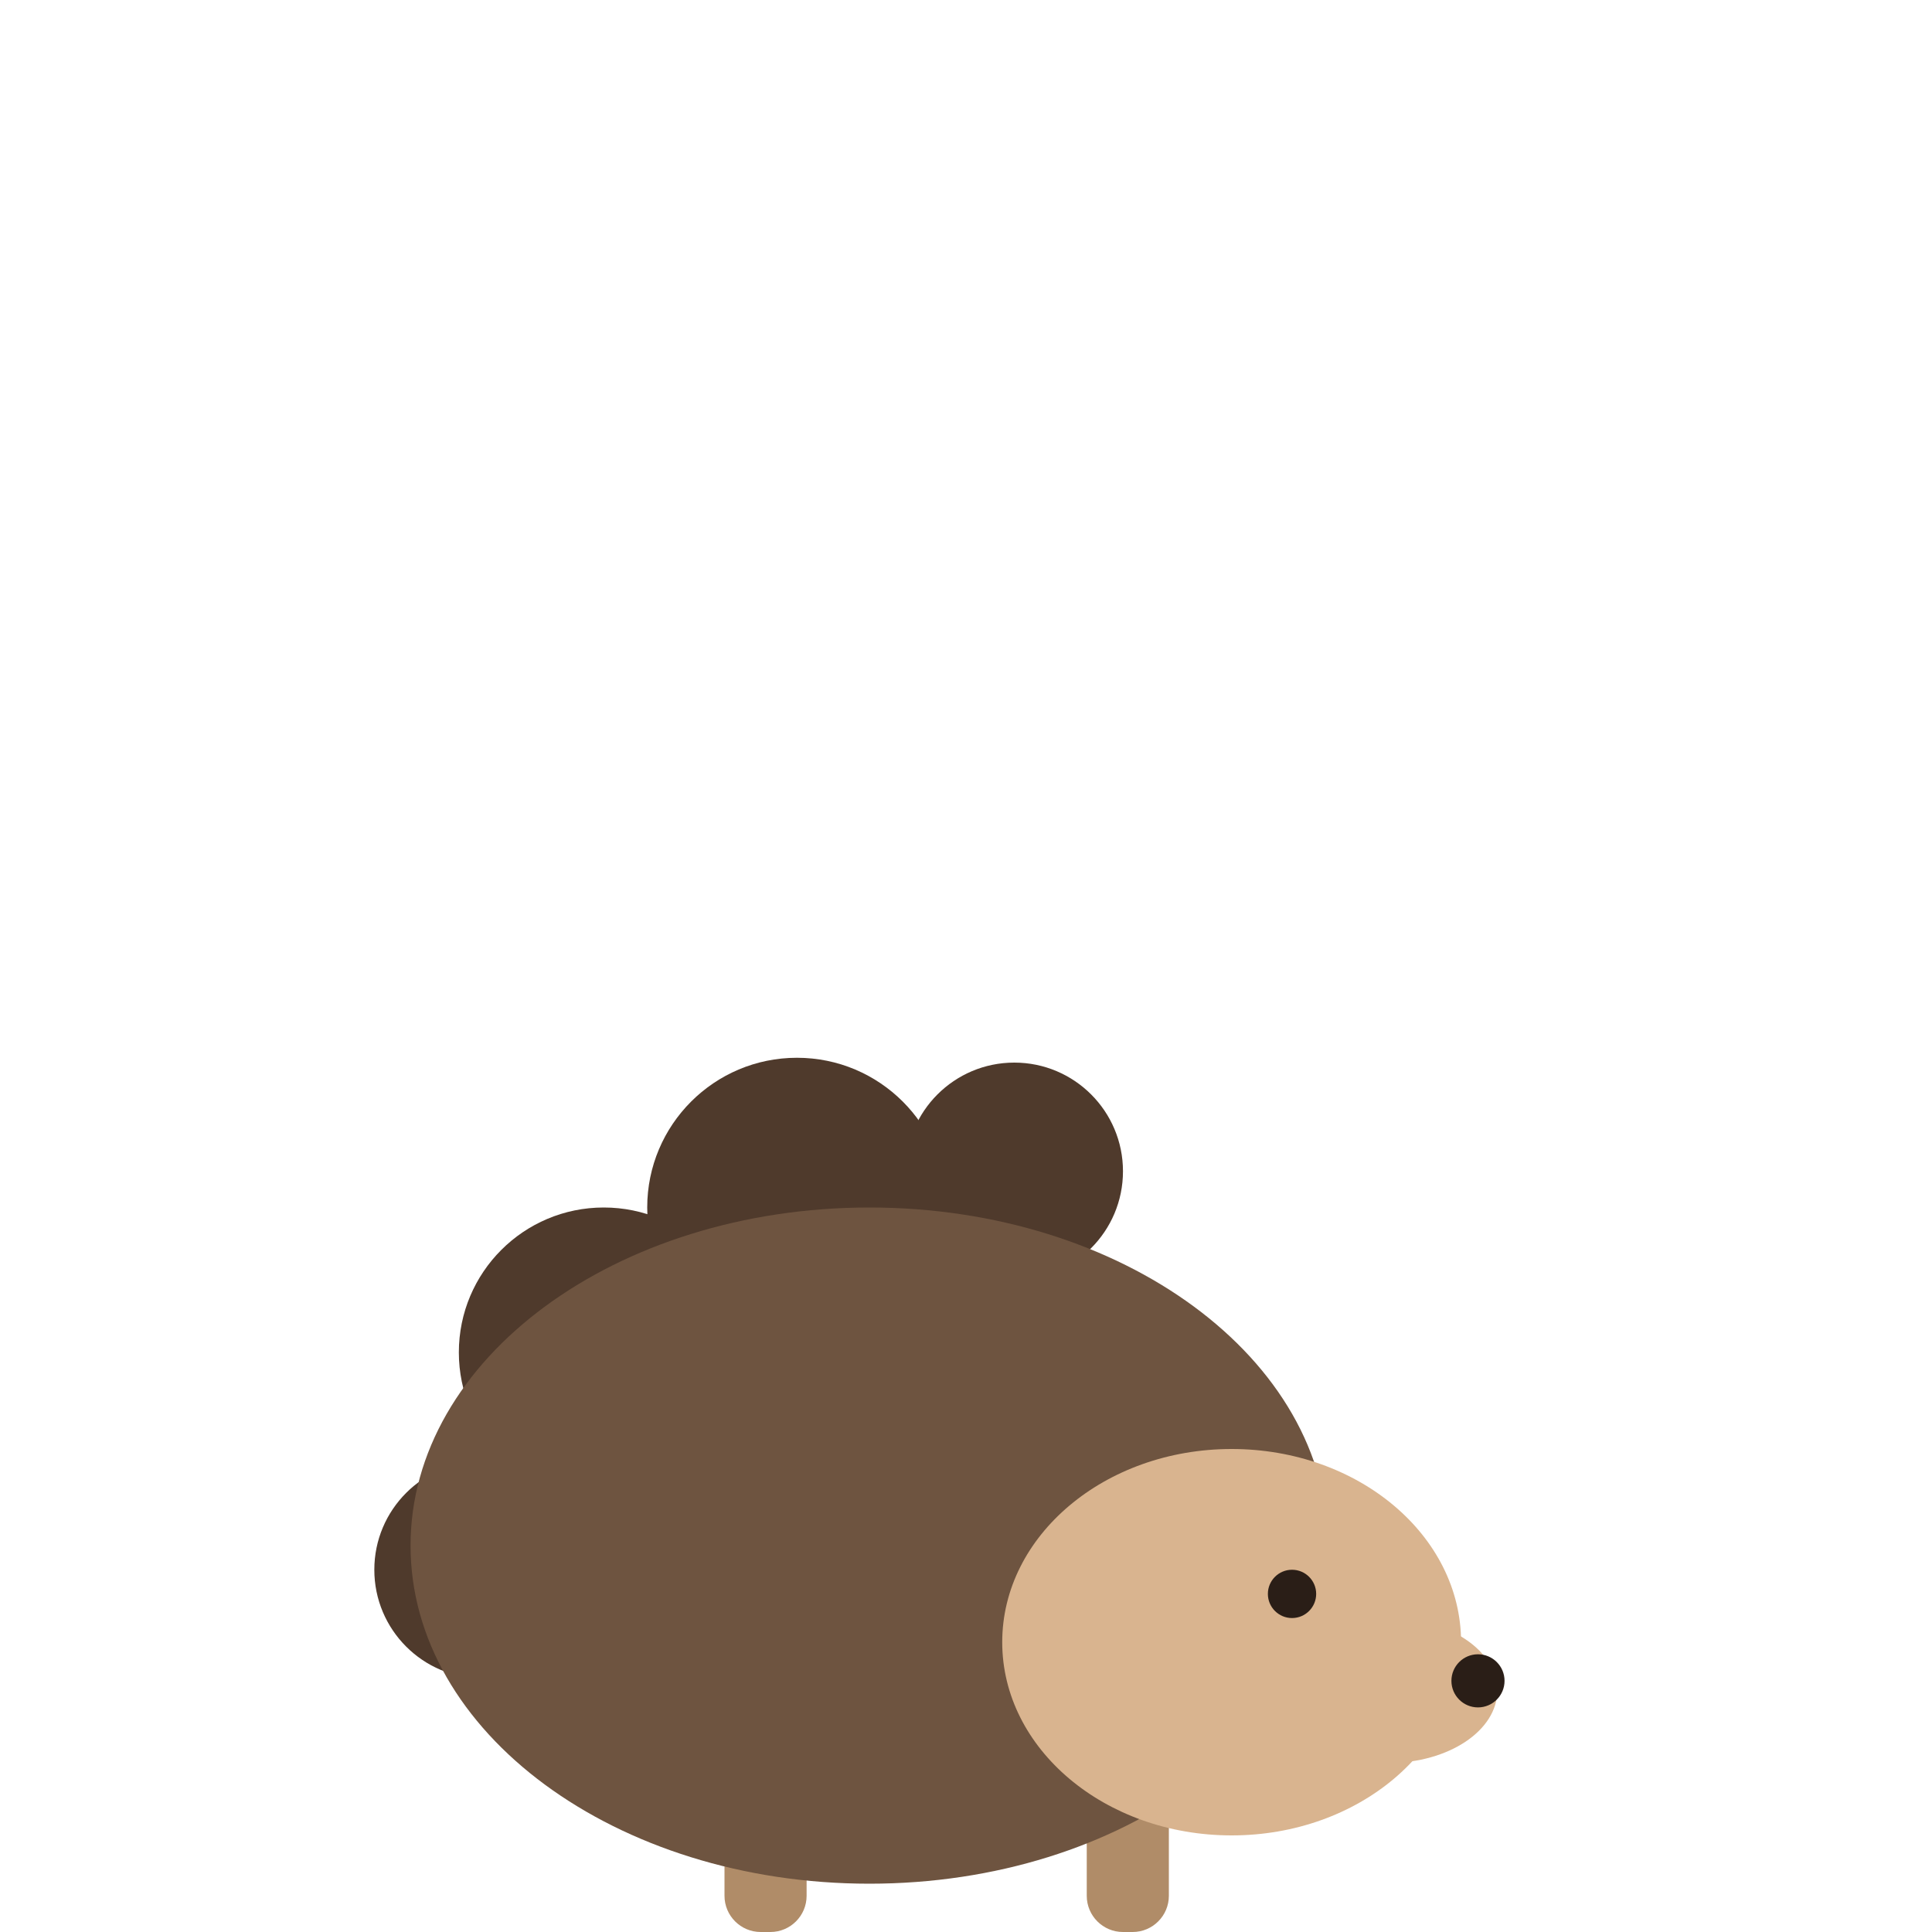
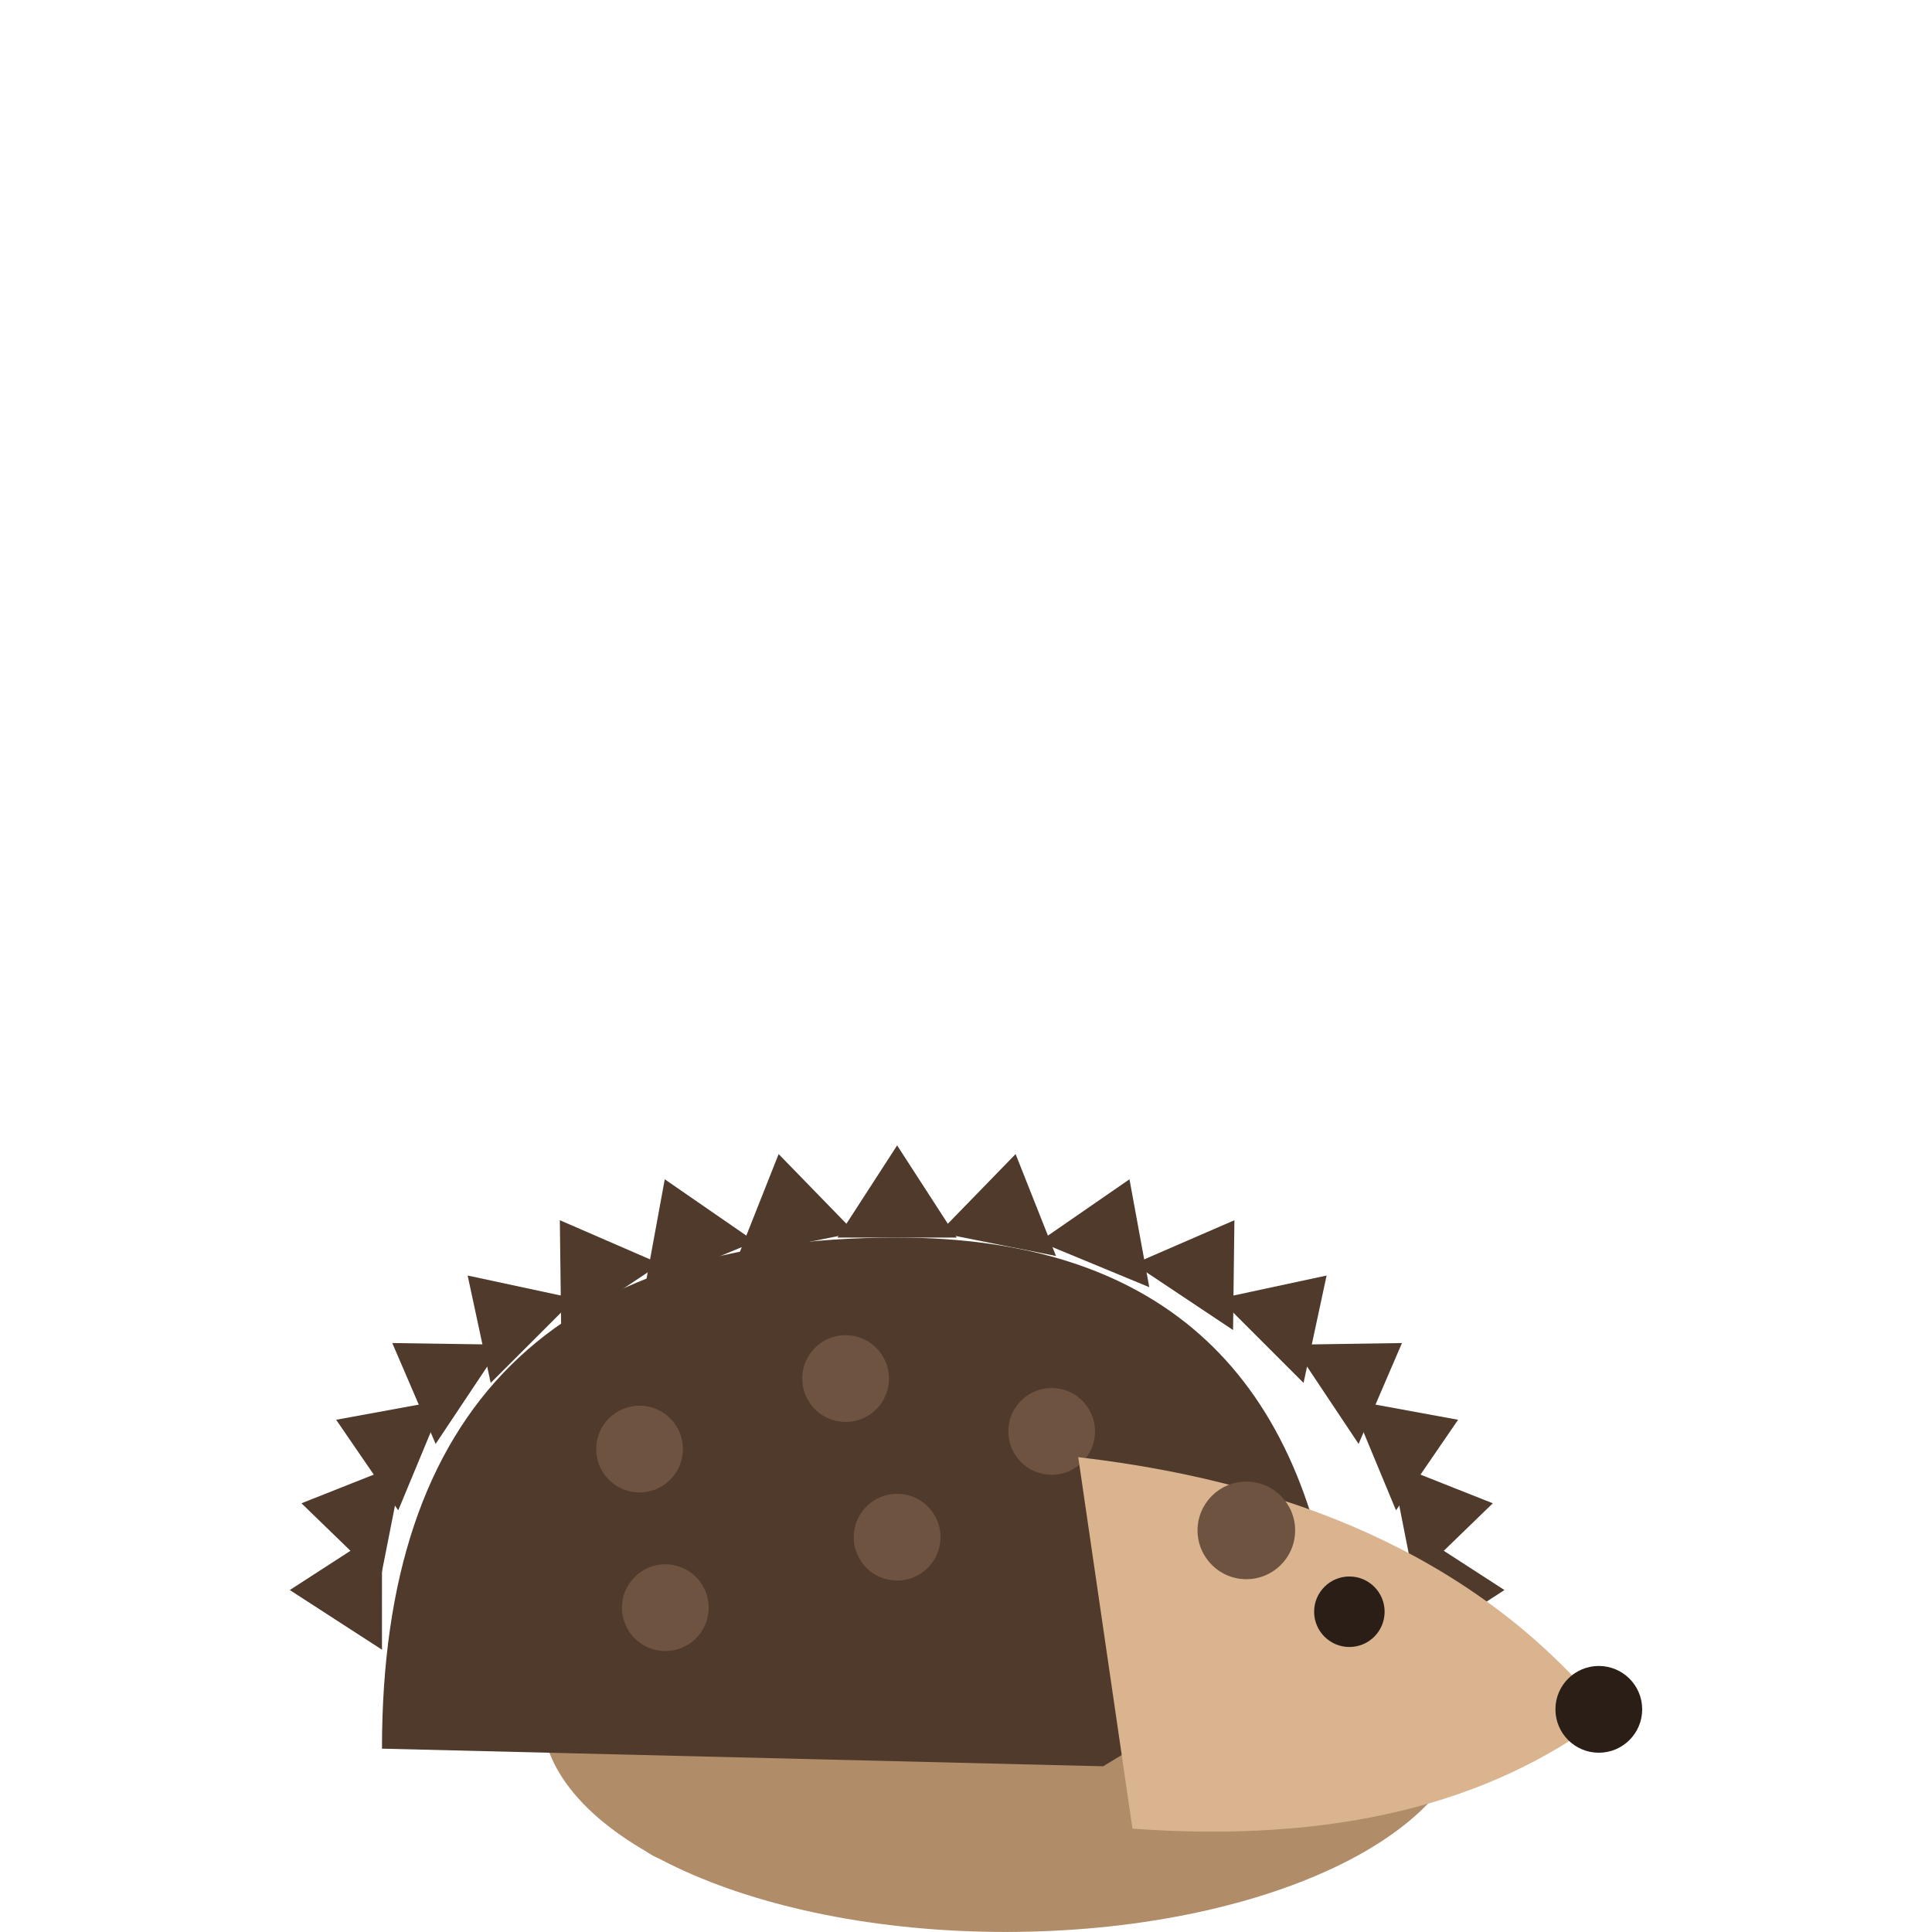
<svg xmlns="http://www.w3.org/2000/svg" viewBox="0 0 800 800" width="800" height="800">
-   <rect x="300" y="740" width="34" height="60" rx="15" fill="#B08C68" />
-   <rect x="450" y="740" width="34" height="60" rx="15" fill="#B08C68" />
-   <circle cx="250" cy="560" r="60" fill="#4F3A2C" />
-   <circle cx="330" cy="500" r="62" fill="#4F3A2C" />
-   <circle cx="420" cy="485" r="45" fill="#4F3A2C" />
-   <circle cx="200" cy="650" r="45" fill="#4F3A2C" />
-   <ellipse cx="360" cy="640" rx="190" ry="140" fill="#6E5440" />
-   <ellipse cx="510" cy="680" rx="95" ry="80" fill="#D9B48F" />
-   <ellipse cx="575" cy="700" rx="45" ry="30" fill="#D9B48F" />
-   <circle cx="612" cy="696" r="11" fill="#2A1E17" />
-   <circle cx="535" cy="660" r="10" fill="#2A1E17" />
+   <g transform="translate(-77.6 -133.1) scale(1.1227)">
+     <path d="M293.3 748.1 L301.3 791.1 L334.7 784.9 L326.7 741.9 Z" fill="#B08C68" />
+     <circle cx="310" cy="745" r="17" fill="#B08C68" />
+     <circle cx="318" cy="788" r="17" fill="#B08C68" />
+     <ellipse cx="330" cy="790" rx="26" ry="13" fill="#8A6A50" />
+     <path d="M443.3 748.1 L451.3 791.1 L484.7 784.9 L476.7 741.9 Z" fill="#B08C68" />
+     <circle cx="460" cy="745" r="17" fill="#B08C68" />
+     <circle cx="468" cy="788" r="17" fill="#B08C68" />
+     <ellipse cx="480" cy="790" rx="26" ry="13" fill="#8A6A50" />
+     <g transform="rotate(0 400 705)">
+       <ellipse cx="440" cy="750.5" rx="171" ry="80.6" fill="#B08C68" />
+       <path d="M210 683 L176 705 L210 727 Z" fill="#4F3A2C" />
+       <path d="M217.9 658.1 L180.3 673 L209.4 701.2 Z" fill="#4F3A2C" />
+       <path d="M232.9 634.9 L193.1 642.2 L216 675.6 Z" fill="#4F3A2C" />
+       <path d="M254.2 614.5 L213.8 613.9 L229.8 651.1 Z" fill="#4F3A2C" />
+       <path d="M281.2 597.5 L241.6 589 L250.1 628.6 Z" fill="#4F3A2C" />
+       <path d="M312.7 584.7 L275.6 568.6 L276.1 609.1 Z" fill="#4F3A2C" />
+       <path d="M347.6 576.5 L314.3 553.5 L307 593.3 Z" fill="#4F3A2C" />
+       <path d="M384.5 573.2 L356.3 544.2 L341.4 581.8 Z" fill="#4F3A2C" />
+       <path d="M422 575 L400 541 L378 575 Z" fill="#4F3A2C" />
+       <path d="M458.6 581.8 L443.7 544.2 L415.5 573.2 Z" fill="#4F3A2C" />
+       <path d="M493 593.3 L485.7 553.5 L452.4 576.5 Z" fill="#4F3A2C" />
+       <path d="M523.9 609.1 L524.4 568.6 L487.3 584.7 Z" fill="#4F3A2C" />
+       <path d="M549.9 628.6 L558.4 589 L518.8 597.5 Z" fill="#4F3A2C" />
+       <path d="M570.2 651.1 L586.2 613.9 L545.8 614.5 Z" fill="#4F3A2C" />
+       <path d="M584 675.6 L606.9 642.2 L567.1 634.9 Z" fill="#4F3A2C" />
+       <path d="M590.6 701.2 L619.7 673 L582.1 658.1 Z" fill="#4F3A2C" />
+       <path d="M590 727 L624 705 L590 683 Z" fill="#4F3A2C" />
+       <path d="M210 763.5 Q210 575 400 575 Q542.5 575 561.5 718.0 L476.0 770.0 Z" fill="#4F3A2C" />
+       <circle cx="305" cy="653" r="16" fill="#6E5440" />
+       <circle cx="381" cy="627" r="16" fill="#6E5440" />
+       <circle cx="457" cy="646.5" r="16" fill="#6E5440" />
+       <circle cx="314.5" cy="711.5" r="16" fill="#6E5440" />
+       <circle cx="400" cy="685.5" r="16" fill="#6E5440" />
+       <path d="M466.8 656 Q596.8 671 661.8 751 Q596.8 801 486.8 793 Z" fill="#D9B48F" />
+       <circle cx="658.8" cy="749" r="16" fill="#2A1E17" />
+       <circle cx="528.8" cy="683" r="18" fill="#6E5440" />
+       <circle cx="566.8" cy="713" r="13" fill="#2A1E17" />
+     </g>
+   </g>
</svg>
